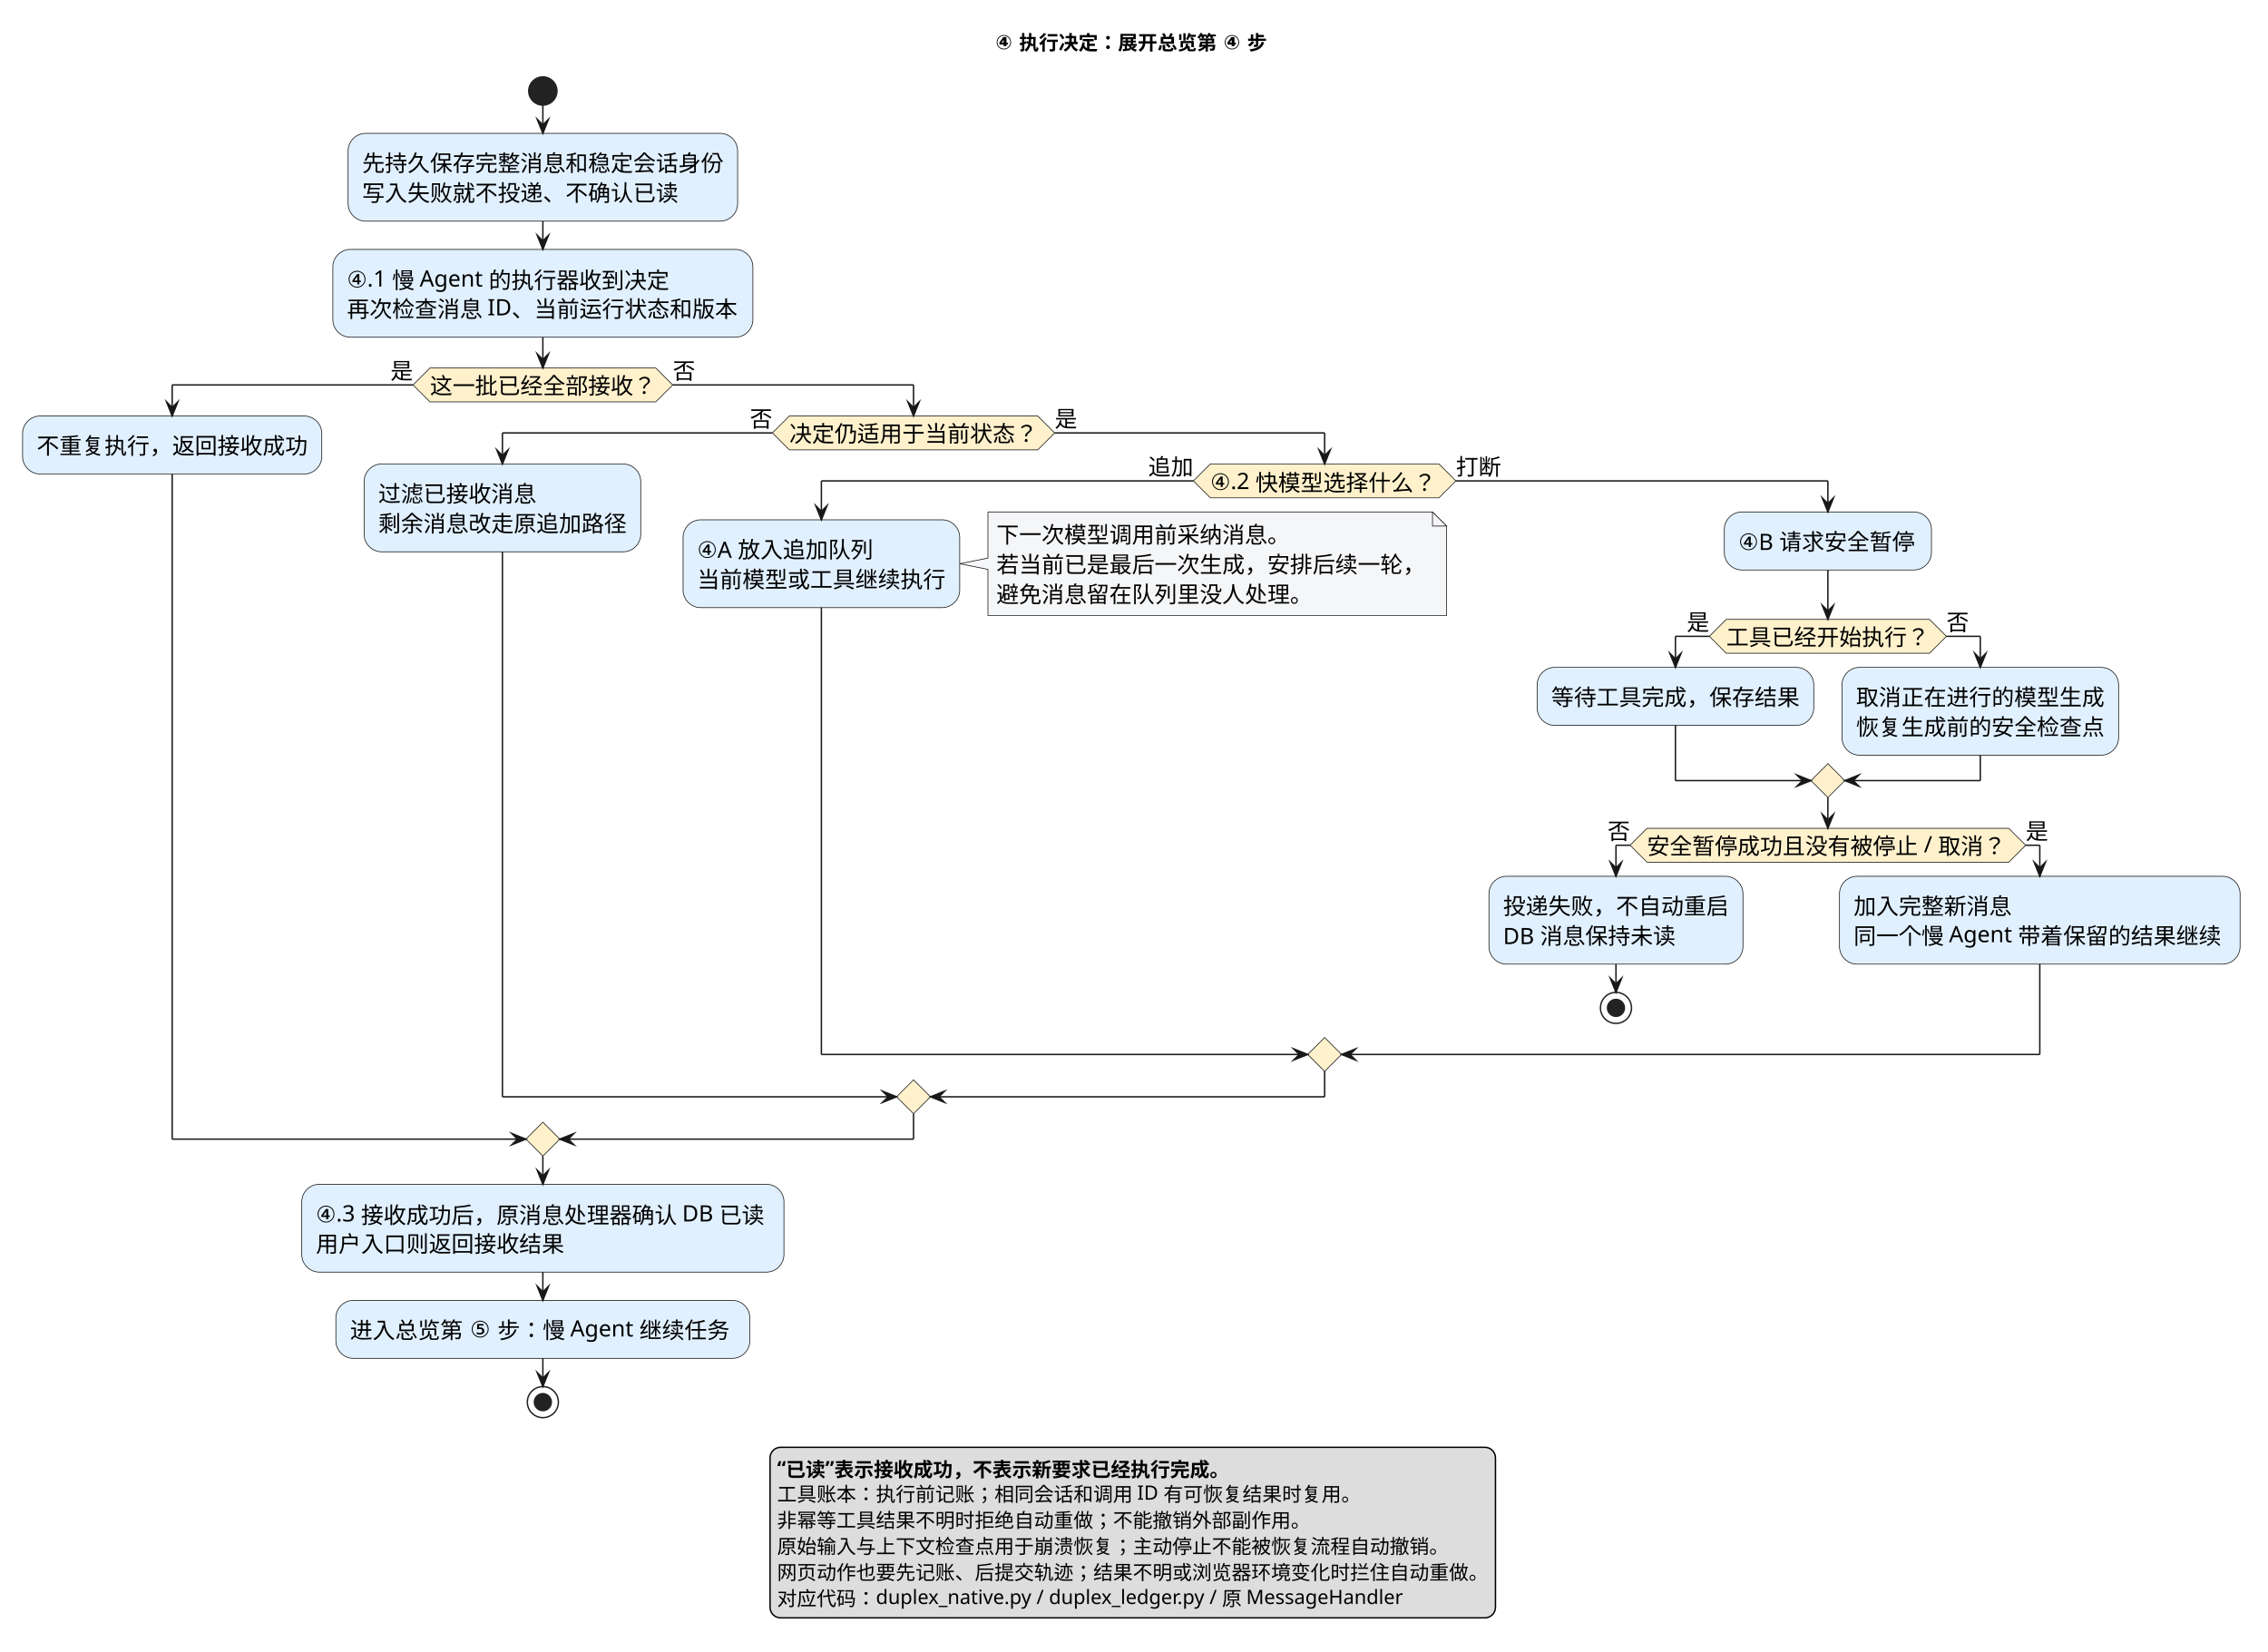
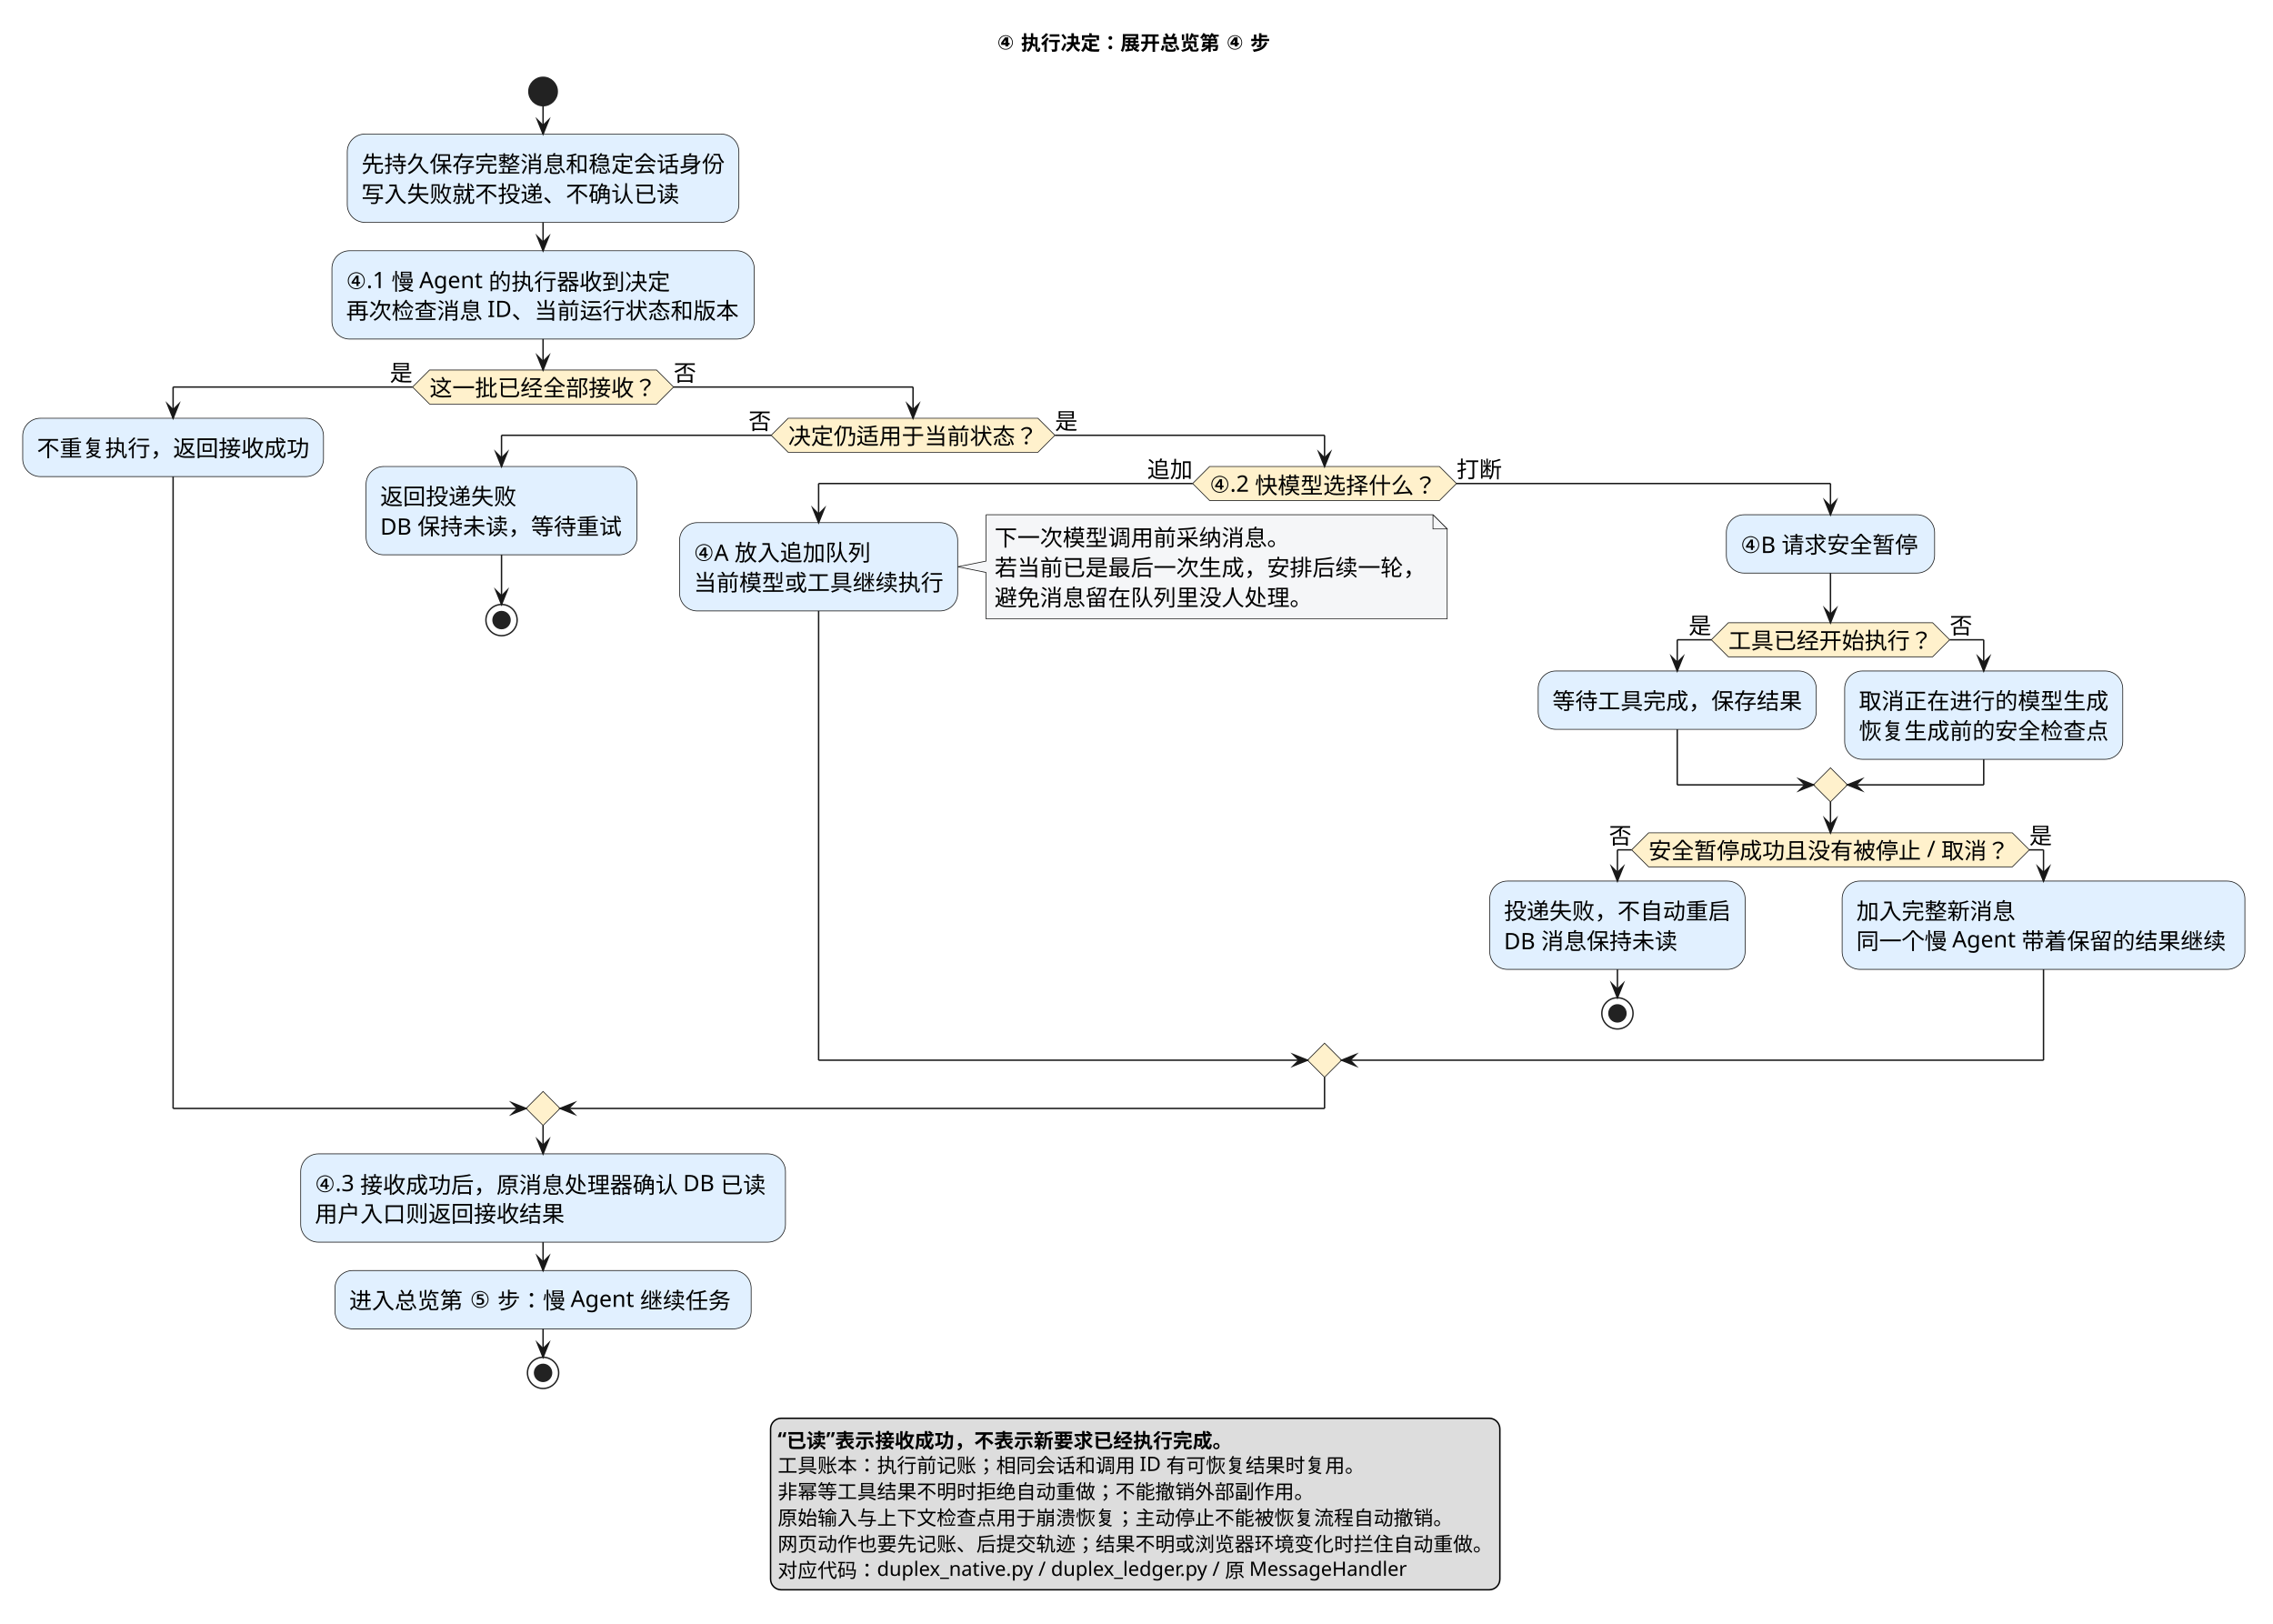
- <svg xmlns="http://www.w3.org/2000/svg" version="1.1" data-diagram-type="ACTIVITY" style="width:1607px;height:1170px;background:#FFFFFF;" width="1607px" height="1170px" viewBox="0 0 1607 1170" zoomAndPan="magnify" preserveAspectRatio="none" contentStyleType="text/css">
+ <svg xmlns="http://www.w3.org/2000/svg" version="1.1" data-diagram-type="ACTIVITY" style="width:1602px;height:1144px;background:#FFFFFF;" width="1602px" height="1144px" viewBox="0 0 1602 1144" zoomAndPan="magnify" preserveAspectRatio="none" contentStyleType="text/css">
  <defs />
  <g font-family="sans-serif" lengthAdjust="spacing">
    <g class="title" data-source-line="1">
-       <text x="705.362" y="34.813" fill="#000" font-size="14" textLength="194.51" font-weight="700" font-family="Microsoft YaHei">④ 执行决定：展开总览第 ④ 步</text>
+       <text x="702.843" y="34.813" fill="#000" font-size="14" textLength="194.51" font-weight="700" font-family="Microsoft YaHei">④ 执行决定：展开总览第 ④ 步</text>
    </g>
-     <ellipse cx="384.644" cy="64.478" rx="10" ry="10" fill="#222" style="stroke:#222;stroke-width:1;" />
-     <rect x="246.644" y="94.478" width="276" height="62.234" fill="#E1F0FF" style="stroke:#181818;stroke-width:0.5;" rx="12.5" ry="12.5" />
-     <text x="256.644" y="121.407" fill="#000" font-size="16" textLength="256" font-family="Microsoft YaHei">先持久保存完整消息和稳定会话身份</text>
-     <text x="256.644" y="142.524" fill="#000" font-size="16" textLength="224" font-family="Microsoft YaHei">写入失败就不投递、不确认已读</text>
-     <rect x="235.832" y="176.712" width="297.625" height="62.234" fill="#E1F0FF" style="stroke:#181818;stroke-width:0.5;" rx="12.5" ry="12.5" />
-     <text x="245.832" y="203.642" fill="#000" font-size="16" textLength="233.828" font-family="Microsoft YaHei">④.1 慢 Agent 的执行器收到决定</text>
-     <text x="245.832" y="224.759" fill="#000" font-size="16" textLength="277.625" font-family="Microsoft YaHei">再次检查消息 ID、当前运行状态和版本</text>
-     <polygon points="304.644,260.751,464.644,260.751,476.644,272.751,464.644,284.751,304.644,284.751,292.644,272.751,304.644,260.751" fill="#FFF1CC" style="stroke:#181818;stroke-width:0.5;stroke-linejoin:miter;stroke-miterlimit:10;" />
-     <text x="304.644" y="279.122" fill="#000" font-size="16" textLength="160" font-family="Microsoft YaHei">这一批已经全部接收？</text>
-     <text x="276.644" y="268.563" fill="#000" font-size="16" font-family="Microsoft YaHei">是</text>
-     <text x="476.644" y="268.563" fill="#000" font-size="16" font-family="Microsoft YaHei">否</text>
+     <ellipse cx="382.754" cy="64.478" rx="10" ry="10" fill="#222" style="stroke:#222;stroke-width:1;" />
+     <rect x="244.754" y="94.478" width="276" height="62.234" fill="#E1F0FF" style="stroke:#181818;stroke-width:0.5;" rx="12.5" ry="12.5" />
+     <text x="254.754" y="121.407" fill="#000" font-size="16" textLength="256" font-family="Microsoft YaHei">先持久保存完整消息和稳定会话身份</text>
+     <text x="254.754" y="142.524" fill="#000" font-size="16" textLength="224" font-family="Microsoft YaHei">写入失败就不投递、不确认已读</text>
+     <rect x="233.942" y="176.712" width="297.625" height="62.234" fill="#E1F0FF" style="stroke:#181818;stroke-width:0.5;" rx="12.5" ry="12.5" />
+     <text x="243.942" y="203.642" fill="#000" font-size="16" textLength="233.828" font-family="Microsoft YaHei">④.1 慢 Agent 的执行器收到决定</text>
+     <text x="243.942" y="224.759" fill="#000" font-size="16" textLength="277.625" font-family="Microsoft YaHei">再次检查消息 ID、当前运行状态和版本</text>
+     <polygon points="302.754,260.751,462.754,260.751,474.754,272.751,462.754,284.751,302.754,284.751,290.754,272.751,302.754,260.751" fill="#FFF1CC" style="stroke:#181818;stroke-width:0.5;stroke-linejoin:miter;stroke-miterlimit:10;" />
+     <text x="302.754" y="279.122" fill="#000" font-size="16" textLength="160" font-family="Microsoft YaHei">这一批已经全部接收？</text>
+     <text x="274.754" y="268.563" fill="#000" font-size="16" font-family="Microsoft YaHei">是</text>
+     <text x="474.754" y="268.563" fill="#000" font-size="16" font-family="Microsoft YaHei">否</text>
    <rect x="16" y="294.751" width="212" height="41.117" fill="#E1F0FF" style="stroke:#181818;stroke-width:0.5;" rx="12.5" ry="12.5" />
    <text x="26" y="321.681" fill="#000" font-size="16" textLength="192" font-family="Microsoft YaHei">不重复执行，返回接收成功</text>
-     <polygon points="559.288,294.751,735.288,294.751,747.288,306.751,735.288,318.751,559.288,318.751,547.288,306.751,559.288,294.751" fill="#FFF1CC" style="stroke:#181818;stroke-width:0.5;stroke-linejoin:miter;stroke-miterlimit:10;" />
-     <text x="559.288" y="313.122" fill="#000" font-size="16" textLength="176" font-family="Microsoft YaHei">决定仍适用于当前状态？</text>
-     <text x="531.288" y="302.563" fill="#000" font-size="16" font-family="Microsoft YaHei">否</text>
-     <text x="747.288" y="302.563" fill="#000" font-size="16" font-family="Microsoft YaHei">是</text>
-     <rect x="258" y="328.751" width="196" height="62.234" fill="#E1F0FF" style="stroke:#181818;stroke-width:0.5;" rx="12.5" ry="12.5" />
-     <text x="268" y="355.681" fill="#000" font-size="16" textLength="112" font-family="Microsoft YaHei">过滤已接收消息</text>
-     <text x="268" y="376.798" fill="#000" font-size="16" textLength="176" font-family="Microsoft YaHei">剩余消息改走原追加路径</text>
-     <polygon points="857.592,328.751,1019.561,328.751,1031.561,340.751,1019.561,352.751,857.592,352.751,845.592,340.751,857.592,328.751" fill="#FFF1CC" style="stroke:#181818;stroke-width:0.5;stroke-linejoin:miter;stroke-miterlimit:10;" />
-     <text x="857.592" y="347.122" fill="#000" font-size="16" textLength="161.969" font-family="Microsoft YaHei">④.2 快模型选择什么？</text>
-     <text x="813.592" y="336.563" fill="#000" font-size="16" textLength="32" font-family="Microsoft YaHei">追加</text>
-     <text x="1031.561" y="336.563" fill="#000" font-size="16" textLength="32" font-family="Microsoft YaHei">打断</text>
-     <path d="M700,362.751 L700,395.427 L680,399.427 L700,403.427 L700,436.103 A0,0 0 0 0 700,436.103 L1025,436.103 A0,0 0 0 0 1025,436.103 L1025,372.751 L1015,362.751 L700,362.751 A0,0 0 0 0 700,362.751" style="stroke:#181818;stroke-width:0.5;" fill="#F5F6F8" />
-     <path d="M1015,362.751 L1015,372.751 L1025,372.751 L1015,362.751" style="stroke:#181818;stroke-width:0.5;" fill="#F5F6F8" />
-     <text x="706" y="384.681" fill="#000" font-size="16" textLength="208" font-family="Microsoft YaHei">下一次模型调用前采纳消息。</text>
-     <text x="706" y="405.798" fill="#000" font-size="16" textLength="304" font-family="Microsoft YaHei">若当前已是最后一次生成，安排后续一轮，</text>
-     <text x="706" y="426.915" fill="#000" font-size="16" textLength="224" font-family="Microsoft YaHei">避免消息留在队列里没人处理。</text>
-     <rect x="484" y="368.31" width="196" height="62.234" fill="#E1F0FF" style="stroke:#181818;stroke-width:0.5;" rx="12.5" ry="12.5" />
-     <text x="494" y="395.239" fill="#000" font-size="16" textLength="127.992" font-family="Microsoft YaHei">④A 放入追加队列</text>
-     <text x="494" y="416.356" fill="#000" font-size="16" textLength="176" font-family="Microsoft YaHei">当前模型或工具继续执行</text>
-     <rect x="1221.766" y="362.751" width="146.773" height="41.117" fill="#E1F0FF" style="stroke:#181818;stroke-width:0.5;" rx="12.5" ry="12.5" />
-     <text x="1231.766" y="389.681" fill="#000" font-size="16" textLength="126.773" font-family="Microsoft YaHei">④B 请求安全暂停</text>
-     <polygon points="1223.152,438.868,1367.152,438.868,1379.152,450.868,1367.152,462.868,1223.152,462.868,1211.152,450.868,1223.152,438.868" fill="#FFF1CC" style="stroke:#181818;stroke-width:0.5;stroke-linejoin:miter;stroke-miterlimit:10;" />
-     <text x="1223.152" y="457.239" fill="#000" font-size="16" textLength="144" font-family="Microsoft YaHei">工具已经开始执行？</text>
-     <text x="1195.152" y="446.681" fill="#000" font-size="16" font-family="Microsoft YaHei">是</text>
-     <text x="1379.152" y="446.681" fill="#000" font-size="16" font-family="Microsoft YaHei">否</text>
-     <rect x="1089.152" y="472.868" width="196" height="41.117" fill="#E1F0FF" style="stroke:#181818;stroke-width:0.5;" rx="12.5" ry="12.5" />
-     <text x="1099.152" y="499.798" fill="#000" font-size="16" textLength="176" font-family="Microsoft YaHei">等待工具完成，保存结果</text>
-     <rect x="1305.152" y="472.868" width="196" height="62.234" fill="#E1F0FF" style="stroke:#181818;stroke-width:0.5;" rx="12.5" ry="12.5" />
-     <text x="1315.152" y="499.798" fill="#000" font-size="16" textLength="176" font-family="Microsoft YaHei">取消正在进行的模型生成</text>
-     <text x="1315.152" y="520.915" fill="#000" font-size="16" textLength="176" font-family="Microsoft YaHei">恢复生成前的安全检查点</text>
-     <polygon points="1295.152,541.103,1307.152,553.103,1295.152,565.103,1283.152,553.103,1295.152,541.103" fill="#FFF1CC" style="stroke:#181818;stroke-width:0.5;stroke-linejoin:miter;stroke-miterlimit:10;" />
-     <polygon points="1167,586.907,1423.305,586.907,1435.305,598.907,1423.305,610.907,1167,610.907,1155,598.907,1167,586.907" fill="#FFF1CC" style="stroke:#181818;stroke-width:0.5;stroke-linejoin:miter;stroke-miterlimit:10;" />
-     <text x="1167" y="605.278" fill="#000" font-size="16" textLength="256.305" font-family="Microsoft YaHei">安全暂停成功且没有被停止 / 取消？</text>
-     <text x="1139" y="594.72" fill="#000" font-size="16" font-family="Microsoft YaHei">否</text>
-     <text x="1435.305" y="594.72" fill="#000" font-size="16" font-family="Microsoft YaHei">是</text>
-     <rect x="1055" y="620.907" width="180" height="62.234" fill="#E1F0FF" style="stroke:#181818;stroke-width:0.5;" rx="12.5" ry="12.5" />
-     <text x="1065" y="647.837" fill="#000" font-size="16" textLength="160" font-family="Microsoft YaHei">投递失败，不自动重启</text>
-     <text x="1065" y="668.954" fill="#000" font-size="16" textLength="122.961" font-family="Microsoft YaHei">DB 消息保持未读</text>
-     <ellipse cx="1145" cy="714.142" rx="11" ry="11" fill="none" style="stroke:#222;stroke-width:1;" />
-     <ellipse cx="1145" cy="714.142" rx="6" ry="6" fill="#222" style="stroke:#222;stroke-width:1;" />
-     <rect x="1303.375" y="620.907" width="283.859" height="62.234" fill="#E1F0FF" style="stroke:#181818;stroke-width:0.5;" rx="12.5" ry="12.5" />
-     <text x="1313.375" y="647.837" fill="#000" font-size="16" textLength="112" font-family="Microsoft YaHei">加入完整新消息</text>
-     <text x="1313.375" y="668.954" fill="#000" font-size="16" textLength="263.859" font-family="Microsoft YaHei">同一个慢 Agent 带着保留的结果继续</text>
-     <polygon points="938.576,735.142,950.576,747.142,938.576,759.142,926.576,747.142,938.576,735.142" fill="#FFF1CC" style="stroke:#181818;stroke-width:0.5;stroke-linejoin:miter;stroke-miterlimit:10;" />
-     <polygon points="647.288,765.142,659.288,777.142,647.288,789.142,635.288,777.142,647.288,765.142" fill="#FFF1CC" style="stroke:#181818;stroke-width:0.5;stroke-linejoin:miter;stroke-miterlimit:10;" />
-     <polygon points="384.644,795.142,396.644,807.142,384.644,819.142,372.644,807.142,384.644,795.142" fill="#FFF1CC" style="stroke:#181818;stroke-width:0.5;stroke-linejoin:miter;stroke-miterlimit:10;" />
-     <rect x="213.812" y="839.142" width="341.664" height="62.234" fill="#E1F0FF" style="stroke:#181818;stroke-width:0.5;" rx="12.5" ry="12.5" />
-     <text x="223.812" y="866.071" fill="#000" font-size="16" textLength="321.664" font-family="Microsoft YaHei">④.3 接收成功后，原消息处理器确认 DB 已读</text>
-     <text x="223.812" y="887.188" fill="#000" font-size="16" textLength="176" font-family="Microsoft YaHei">用户入口则返回接收结果</text>
-     <rect x="237.98" y="921.376" width="293.328" height="41.117" fill="#E1F0FF" style="stroke:#181818;stroke-width:0.5;" rx="12.5" ry="12.5" />
-     <text x="247.98" y="948.306" fill="#000" font-size="16" textLength="273.328" font-family="Microsoft YaHei">进入总览第 ⑤ 步：慢 Agent 继续任务</text>
-     <ellipse cx="384.644" cy="993.493" rx="11" ry="11" fill="none" style="stroke:#222;stroke-width:1;" />
-     <ellipse cx="384.644" cy="993.493" rx="6" ry="6" fill="#222" style="stroke:#222;stroke-width:1;" />
-     <line x1="384.644" y1="74.478" x2="384.644" y2="94.478" style="stroke:#181818;stroke-width:1;" />
-     <polygon points="380.644,84.478,384.644,94.478,388.644,84.478,384.644,88.478" fill="#181818" style="stroke:#181818;stroke-width:1;stroke-linejoin:miter;stroke-miterlimit:10;" />
-     <line x1="384.644" y1="156.712" x2="384.644" y2="176.712" style="stroke:#181818;stroke-width:1;" />
-     <polygon points="380.644,166.712,384.644,176.712,388.644,166.712,384.644,170.712" fill="#181818" style="stroke:#181818;stroke-width:1;stroke-linejoin:miter;stroke-miterlimit:10;" />
-     <line x1="1211.152" y1="450.868" x2="1187.152" y2="450.868" style="stroke:#181818;stroke-width:1;" />
-     <line x1="1187.152" y1="450.868" x2="1187.152" y2="472.868" style="stroke:#181818;stroke-width:1;" />
-     <polygon points="1183.152,462.868,1187.152,472.868,1191.152,462.868,1187.152,466.868" fill="#181818" style="stroke:#181818;stroke-width:1;stroke-linejoin:miter;stroke-miterlimit:10;" />
-     <line x1="1379.152" y1="450.868" x2="1403.152" y2="450.868" style="stroke:#181818;stroke-width:1;" />
-     <line x1="1403.152" y1="450.868" x2="1403.152" y2="472.868" style="stroke:#181818;stroke-width:1;" />
-     <polygon points="1399.152,462.868,1403.152,472.868,1407.152,462.868,1403.152,466.868" fill="#181818" style="stroke:#181818;stroke-width:1;stroke-linejoin:miter;stroke-miterlimit:10;" />
-     <line x1="1187.152" y1="513.985" x2="1187.152" y2="553.103" style="stroke:#181818;stroke-width:1;" />
-     <line x1="1187.152" y1="553.103" x2="1283.152" y2="553.103" style="stroke:#181818;stroke-width:1;" />
-     <polygon points="1273.152,549.103,1283.152,553.103,1273.152,557.103,1277.152,553.103" fill="#181818" style="stroke:#181818;stroke-width:1;stroke-linejoin:miter;stroke-miterlimit:10;" />
-     <line x1="1403.152" y1="535.103" x2="1403.152" y2="553.103" style="stroke:#181818;stroke-width:1;" />
-     <line x1="1403.152" y1="553.103" x2="1307.152" y2="553.103" style="stroke:#181818;stroke-width:1;" />
-     <polygon points="1317.152,549.103,1307.152,553.103,1317.152,557.103,1313.152,553.103" fill="#181818" style="stroke:#181818;stroke-width:1;stroke-linejoin:miter;stroke-miterlimit:10;" />
-     <line x1="1295.152" y1="403.868" x2="1295.152" y2="438.868" style="stroke:#181818;stroke-width:1;" />
-     <polygon points="1291.152,428.868,1295.152,438.868,1299.152,428.868,1295.152,432.868" fill="#181818" style="stroke:#181818;stroke-width:1;stroke-linejoin:miter;stroke-miterlimit:10;" />
-     <line x1="1145" y1="683.142" x2="1145" y2="703.142" style="stroke:#181818;stroke-width:1;" />
-     <polygon points="1141,693.142,1145,703.142,1149,693.142,1145,697.142" fill="#181818" style="stroke:#181818;stroke-width:1;stroke-linejoin:miter;stroke-miterlimit:10;" />
-     <line x1="1155" y1="598.907" x2="1145" y2="598.907" style="stroke:#181818;stroke-width:1;" />
-     <line x1="1145" y1="598.907" x2="1145" y2="620.907" style="stroke:#181818;stroke-width:1;" />
-     <polygon points="1141,610.907,1145,620.907,1149,610.907,1145,614.907" fill="#181818" style="stroke:#181818;stroke-width:1;stroke-linejoin:miter;stroke-miterlimit:10;" />
-     <line x1="1435.305" y1="598.907" x2="1445.305" y2="598.907" style="stroke:#181818;stroke-width:1;" />
-     <line x1="1445.305" y1="598.907" x2="1445.305" y2="620.907" style="stroke:#181818;stroke-width:1;" />
-     <polygon points="1441.305,610.907,1445.305,620.907,1449.305,610.907,1445.305,614.907" fill="#181818" style="stroke:#181818;stroke-width:1;stroke-linejoin:miter;stroke-miterlimit:10;" />
-     <line x1="1445.305" y1="683.142" x2="1445.305" y2="747.142" style="stroke:#181818;stroke-width:1;" />
-     <line x1="1445.305" y1="747.142" x2="950.576" y2="747.142" style="stroke:#181818;stroke-width:1;" />
-     <polygon points="960.576,743.142,950.576,747.142,960.576,751.142,956.576,747.142" fill="#181818" style="stroke:#181818;stroke-width:1;stroke-linejoin:miter;stroke-miterlimit:10;" />
-     <line x1="1295.152" y1="565.103" x2="1295.152" y2="586.907" style="stroke:#181818;stroke-width:1;" />
-     <polygon points="1291.152,576.907,1295.152,586.907,1299.152,576.907,1295.152,580.907" fill="#181818" style="stroke:#181818;stroke-width:1;stroke-linejoin:miter;stroke-miterlimit:10;" />
-     <line x1="845.592" y1="340.751" x2="582" y2="340.751" style="stroke:#181818;stroke-width:1;" />
-     <line x1="582" y1="340.751" x2="582" y2="368.31" style="stroke:#181818;stroke-width:1;" />
-     <polygon points="578,358.31,582,368.31,586,358.31,582,362.31" fill="#181818" style="stroke:#181818;stroke-width:1;stroke-linejoin:miter;stroke-miterlimit:10;" />
-     <line x1="1031.561" y1="340.751" x2="1295.152" y2="340.751" style="stroke:#181818;stroke-width:1;" />
-     <line x1="1295.152" y1="340.751" x2="1295.152" y2="362.751" style="stroke:#181818;stroke-width:1;" />
-     <polygon points="1291.152,352.751,1295.152,362.751,1299.152,352.751,1295.152,356.751" fill="#181818" style="stroke:#181818;stroke-width:1;stroke-linejoin:miter;stroke-miterlimit:10;" />
-     <line x1="582" y1="430.544" x2="582" y2="747.142" style="stroke:#181818;stroke-width:1;" />
-     <line x1="582" y1="747.142" x2="926.576" y2="747.142" style="stroke:#181818;stroke-width:1;" />
-     <polygon points="916.576,743.142,926.576,747.142,916.576,751.142,920.576,747.142" fill="#181818" style="stroke:#181818;stroke-width:1;stroke-linejoin:miter;stroke-miterlimit:10;" />
-     <line x1="547.288" y1="306.751" x2="356" y2="306.751" style="stroke:#181818;stroke-width:1;" />
-     <line x1="356" y1="306.751" x2="356" y2="328.751" style="stroke:#181818;stroke-width:1;" />
-     <polygon points="352,318.751,356,328.751,360,318.751,356,322.751" fill="#181818" style="stroke:#181818;stroke-width:1;stroke-linejoin:miter;stroke-miterlimit:10;" />
-     <line x1="747.288" y1="306.751" x2="938.576" y2="306.751" style="stroke:#181818;stroke-width:1;" />
-     <line x1="938.576" y1="306.751" x2="938.576" y2="328.751" style="stroke:#181818;stroke-width:1;" />
-     <polygon points="934.576,318.751,938.576,328.751,942.576,318.751,938.576,322.751" fill="#181818" style="stroke:#181818;stroke-width:1;stroke-linejoin:miter;stroke-miterlimit:10;" />
-     <line x1="356" y1="390.985" x2="356" y2="777.142" style="stroke:#181818;stroke-width:1;" />
-     <line x1="356" y1="777.142" x2="635.288" y2="777.142" style="stroke:#181818;stroke-width:1;" />
-     <polygon points="625.288,773.142,635.288,777.142,625.288,781.142,629.288,777.142" fill="#181818" style="stroke:#181818;stroke-width:1;stroke-linejoin:miter;stroke-miterlimit:10;" />
-     <line x1="938.576" y1="759.142" x2="938.576" y2="777.142" style="stroke:#181818;stroke-width:1;" />
-     <line x1="938.576" y1="777.142" x2="659.288" y2="777.142" style="stroke:#181818;stroke-width:1;" />
-     <polygon points="669.288,773.142,659.288,777.142,669.288,781.142,665.288,777.142" fill="#181818" style="stroke:#181818;stroke-width:1;stroke-linejoin:miter;stroke-miterlimit:10;" />
-     <line x1="292.644" y1="272.751" x2="122" y2="272.751" style="stroke:#181818;stroke-width:1;" />
+     <polygon points="555.509,294.751,731.509,294.751,743.509,306.751,731.509,318.751,555.509,318.751,543.509,306.751,555.509,294.751" fill="#FFF1CC" style="stroke:#181818;stroke-width:0.5;stroke-linejoin:miter;stroke-miterlimit:10;" />
+     <text x="555.509" y="313.122" fill="#000" font-size="16" textLength="176" font-family="Microsoft YaHei">决定仍适用于当前状态？</text>
+     <text x="527.509" y="302.563" fill="#000" font-size="16" font-family="Microsoft YaHei">否</text>
+     <text x="743.509" y="302.563" fill="#000" font-size="16" font-family="Microsoft YaHei">是</text>
+     <rect x="258" y="328.751" width="190.961" height="62.234" fill="#E1F0FF" style="stroke:#181818;stroke-width:0.5;" rx="12.5" ry="12.5" />
+     <text x="268" y="355.681" fill="#000" font-size="16" textLength="96" font-family="Microsoft YaHei">返回投递失败</text>
+     <text x="268" y="376.798" fill="#000" font-size="16" textLength="170.961" font-family="Microsoft YaHei">DB 保持未读，等待重试</text>
+     <ellipse cx="353.48" cy="436.985" rx="11" ry="11" fill="none" style="stroke:#222;stroke-width:1;" />
+     <ellipse cx="353.48" cy="436.985" rx="6" ry="6" fill="#222" style="stroke:#222;stroke-width:1;" />
+     <polygon points="852.553,328.751,1014.521,328.751,1026.521,340.751,1014.521,352.751,852.553,352.751,840.553,340.751,852.553,328.751" fill="#FFF1CC" style="stroke:#181818;stroke-width:0.5;stroke-linejoin:miter;stroke-miterlimit:10;" />
+     <text x="852.553" y="347.122" fill="#000" font-size="16" textLength="161.969" font-family="Microsoft YaHei">④.2 快模型选择什么？</text>
+     <text x="808.553" y="336.563" fill="#000" font-size="16" textLength="32" font-family="Microsoft YaHei">追加</text>
+     <text x="1026.521" y="336.563" fill="#000" font-size="16" textLength="32" font-family="Microsoft YaHei">打断</text>
+     <path d="M694.961,362.751 L694.961,395.427 L674.961,399.427 L694.961,403.427 L694.961,436.103 A0,0 0 0 0 694.961,436.103 L1019.961,436.103 A0,0 0 0 0 1019.961,436.103 L1019.961,372.751 L1009.961,362.751 L694.961,362.751 A0,0 0 0 0 694.961,362.751" style="stroke:#181818;stroke-width:0.5;" fill="#F5F6F8" />
+     <path d="M1009.961,362.751 L1009.961,372.751 L1019.961,372.751 L1009.961,362.751" style="stroke:#181818;stroke-width:0.5;" fill="#F5F6F8" />
+     <text x="700.961" y="384.681" fill="#000" font-size="16" textLength="208" font-family="Microsoft YaHei">下一次模型调用前采纳消息。</text>
+     <text x="700.961" y="405.798" fill="#000" font-size="16" textLength="304" font-family="Microsoft YaHei">若当前已是最后一次生成，安排后续一轮，</text>
+     <text x="700.961" y="426.915" fill="#000" font-size="16" textLength="224" font-family="Microsoft YaHei">避免消息留在队列里没人处理。</text>
+     <rect x="478.961" y="368.31" width="196" height="62.234" fill="#E1F0FF" style="stroke:#181818;stroke-width:0.5;" rx="12.5" ry="12.5" />
+     <text x="488.961" y="395.239" fill="#000" font-size="16" textLength="127.992" font-family="Microsoft YaHei">④A 放入追加队列</text>
+     <text x="488.961" y="416.356" fill="#000" font-size="16" textLength="176" font-family="Microsoft YaHei">当前模型或工具继续执行</text>
+     <rect x="1216.727" y="362.751" width="146.773" height="41.117" fill="#E1F0FF" style="stroke:#181818;stroke-width:0.5;" rx="12.5" ry="12.5" />
+     <text x="1226.727" y="389.681" fill="#000" font-size="16" textLength="126.773" font-family="Microsoft YaHei">④B 请求安全暂停</text>
+     <polygon points="1218.113,438.868,1362.113,438.868,1374.113,450.868,1362.113,462.868,1218.113,462.868,1206.113,450.868,1218.113,438.868" fill="#FFF1CC" style="stroke:#181818;stroke-width:0.5;stroke-linejoin:miter;stroke-miterlimit:10;" />
+     <text x="1218.113" y="457.239" fill="#000" font-size="16" textLength="144" font-family="Microsoft YaHei">工具已经开始执行？</text>
+     <text x="1190.113" y="446.681" fill="#000" font-size="16" font-family="Microsoft YaHei">是</text>
+     <text x="1374.113" y="446.681" fill="#000" font-size="16" font-family="Microsoft YaHei">否</text>
+     <rect x="1084.113" y="472.868" width="196" height="41.117" fill="#E1F0FF" style="stroke:#181818;stroke-width:0.5;" rx="12.5" ry="12.5" />
+     <text x="1094.113" y="499.798" fill="#000" font-size="16" textLength="176" font-family="Microsoft YaHei">等待工具完成，保存结果</text>
+     <rect x="1300.113" y="472.868" width="196" height="62.234" fill="#E1F0FF" style="stroke:#181818;stroke-width:0.5;" rx="12.5" ry="12.5" />
+     <text x="1310.113" y="499.798" fill="#000" font-size="16" textLength="176" font-family="Microsoft YaHei">取消正在进行的模型生成</text>
+     <text x="1310.113" y="520.915" fill="#000" font-size="16" textLength="176" font-family="Microsoft YaHei">恢复生成前的安全检查点</text>
+     <polygon points="1290.113,541.103,1302.113,553.103,1290.113,565.103,1278.113,553.103,1290.113,541.103" fill="#FFF1CC" style="stroke:#181818;stroke-width:0.5;stroke-linejoin:miter;stroke-miterlimit:10;" />
+     <polygon points="1161.961,586.907,1418.266,586.907,1430.266,598.907,1418.266,610.907,1161.961,610.907,1149.961,598.907,1161.961,586.907" fill="#FFF1CC" style="stroke:#181818;stroke-width:0.5;stroke-linejoin:miter;stroke-miterlimit:10;" />
+     <text x="1161.961" y="605.278" fill="#000" font-size="16" textLength="256.305" font-family="Microsoft YaHei">安全暂停成功且没有被停止 / 取消？</text>
+     <text x="1133.961" y="594.72" fill="#000" font-size="16" font-family="Microsoft YaHei">否</text>
+     <text x="1430.266" y="594.72" fill="#000" font-size="16" font-family="Microsoft YaHei">是</text>
+     <rect x="1049.961" y="620.907" width="180" height="62.234" fill="#E1F0FF" style="stroke:#181818;stroke-width:0.5;" rx="12.5" ry="12.5" />
+     <text x="1059.961" y="647.837" fill="#000" font-size="16" textLength="160" font-family="Microsoft YaHei">投递失败，不自动重启</text>
+     <text x="1059.961" y="668.954" fill="#000" font-size="16" textLength="122.961" font-family="Microsoft YaHei">DB 消息保持未读</text>
+     <ellipse cx="1139.961" cy="714.142" rx="11" ry="11" fill="none" style="stroke:#222;stroke-width:1;" />
+     <ellipse cx="1139.961" cy="714.142" rx="6" ry="6" fill="#222" style="stroke:#222;stroke-width:1;" />
+     <rect x="1298.336" y="620.907" width="283.859" height="62.234" fill="#E1F0FF" style="stroke:#181818;stroke-width:0.5;" rx="12.5" ry="12.5" />
+     <text x="1308.336" y="647.837" fill="#000" font-size="16" textLength="112" font-family="Microsoft YaHei">加入完整新消息</text>
+     <text x="1308.336" y="668.954" fill="#000" font-size="16" textLength="263.859" font-family="Microsoft YaHei">同一个慢 Agent 带着保留的结果继续</text>
+     <polygon points="933.537,735.142,945.537,747.142,933.537,759.142,921.537,747.142,933.537,735.142" fill="#FFF1CC" style="stroke:#181818;stroke-width:0.5;stroke-linejoin:miter;stroke-miterlimit:10;" />
+     <polygon points="382.754,769.142,394.754,781.142,382.754,793.142,370.754,781.142,382.754,769.142" fill="#FFF1CC" style="stroke:#181818;stroke-width:0.5;stroke-linejoin:miter;stroke-miterlimit:10;" />
+     <rect x="211.922" y="813.142" width="341.664" height="62.234" fill="#E1F0FF" style="stroke:#181818;stroke-width:0.5;" rx="12.5" ry="12.5" />
+     <text x="221.922" y="840.071" fill="#000" font-size="16" textLength="321.664" font-family="Microsoft YaHei">④.3 接收成功后，原消息处理器确认 DB 已读</text>
+     <text x="221.922" y="861.188" fill="#000" font-size="16" textLength="176" font-family="Microsoft YaHei">用户入口则返回接收结果</text>
+     <rect x="236.09" y="895.376" width="293.328" height="41.117" fill="#E1F0FF" style="stroke:#181818;stroke-width:0.5;" rx="12.5" ry="12.5" />
+     <text x="246.09" y="922.306" fill="#000" font-size="16" textLength="273.328" font-family="Microsoft YaHei">进入总览第 ⑤ 步：慢 Agent 继续任务</text>
+     <ellipse cx="382.754" cy="967.493" rx="11" ry="11" fill="none" style="stroke:#222;stroke-width:1;" />
+     <ellipse cx="382.754" cy="967.493" rx="6" ry="6" fill="#222" style="stroke:#222;stroke-width:1;" />
+     <line x1="382.754" y1="74.478" x2="382.754" y2="94.478" style="stroke:#181818;stroke-width:1;" />
+     <polygon points="378.754,84.478,382.754,94.478,386.754,84.478,382.754,88.478" fill="#181818" style="stroke:#181818;stroke-width:1;stroke-linejoin:miter;stroke-miterlimit:10;" />
+     <line x1="382.754" y1="156.712" x2="382.754" y2="176.712" style="stroke:#181818;stroke-width:1;" />
+     <polygon points="378.754,166.712,382.754,176.712,386.754,166.712,382.754,170.712" fill="#181818" style="stroke:#181818;stroke-width:1;stroke-linejoin:miter;stroke-miterlimit:10;" />
+     <line x1="353.48" y1="390.985" x2="353.48" y2="425.985" style="stroke:#181818;stroke-width:1;" />
+     <polygon points="349.48,415.985,353.48,425.985,357.48,415.985,353.48,419.985" fill="#181818" style="stroke:#181818;stroke-width:1;stroke-linejoin:miter;stroke-miterlimit:10;" />
+     <line x1="1206.113" y1="450.868" x2="1182.113" y2="450.868" style="stroke:#181818;stroke-width:1;" />
+     <line x1="1182.113" y1="450.868" x2="1182.113" y2="472.868" style="stroke:#181818;stroke-width:1;" />
+     <polygon points="1178.113,462.868,1182.113,472.868,1186.113,462.868,1182.113,466.868" fill="#181818" style="stroke:#181818;stroke-width:1;stroke-linejoin:miter;stroke-miterlimit:10;" />
+     <line x1="1374.113" y1="450.868" x2="1398.113" y2="450.868" style="stroke:#181818;stroke-width:1;" />
+     <line x1="1398.113" y1="450.868" x2="1398.113" y2="472.868" style="stroke:#181818;stroke-width:1;" />
+     <polygon points="1394.113,462.868,1398.113,472.868,1402.113,462.868,1398.113,466.868" fill="#181818" style="stroke:#181818;stroke-width:1;stroke-linejoin:miter;stroke-miterlimit:10;" />
+     <line x1="1182.113" y1="513.985" x2="1182.113" y2="553.103" style="stroke:#181818;stroke-width:1;" />
+     <line x1="1182.113" y1="553.103" x2="1278.113" y2="553.103" style="stroke:#181818;stroke-width:1;" />
+     <polygon points="1268.113,549.103,1278.113,553.103,1268.113,557.103,1272.113,553.103" fill="#181818" style="stroke:#181818;stroke-width:1;stroke-linejoin:miter;stroke-miterlimit:10;" />
+     <line x1="1398.113" y1="535.103" x2="1398.113" y2="553.103" style="stroke:#181818;stroke-width:1;" />
+     <line x1="1398.113" y1="553.103" x2="1302.113" y2="553.103" style="stroke:#181818;stroke-width:1;" />
+     <polygon points="1312.113,549.103,1302.113,553.103,1312.113,557.103,1308.113,553.103" fill="#181818" style="stroke:#181818;stroke-width:1;stroke-linejoin:miter;stroke-miterlimit:10;" />
+     <line x1="1290.113" y1="403.868" x2="1290.113" y2="438.868" style="stroke:#181818;stroke-width:1;" />
+     <polygon points="1286.113,428.868,1290.113,438.868,1294.113,428.868,1290.113,432.868" fill="#181818" style="stroke:#181818;stroke-width:1;stroke-linejoin:miter;stroke-miterlimit:10;" />
+     <line x1="1139.961" y1="683.142" x2="1139.961" y2="703.142" style="stroke:#181818;stroke-width:1;" />
+     <polygon points="1135.961,693.142,1139.961,703.142,1143.961,693.142,1139.961,697.142" fill="#181818" style="stroke:#181818;stroke-width:1;stroke-linejoin:miter;stroke-miterlimit:10;" />
+     <line x1="1149.961" y1="598.907" x2="1139.961" y2="598.907" style="stroke:#181818;stroke-width:1;" />
+     <line x1="1139.961" y1="598.907" x2="1139.961" y2="620.907" style="stroke:#181818;stroke-width:1;" />
+     <polygon points="1135.961,610.907,1139.961,620.907,1143.961,610.907,1139.961,614.907" fill="#181818" style="stroke:#181818;stroke-width:1;stroke-linejoin:miter;stroke-miterlimit:10;" />
+     <line x1="1430.266" y1="598.907" x2="1440.266" y2="598.907" style="stroke:#181818;stroke-width:1;" />
+     <line x1="1440.266" y1="598.907" x2="1440.266" y2="620.907" style="stroke:#181818;stroke-width:1;" />
+     <polygon points="1436.266,610.907,1440.266,620.907,1444.266,610.907,1440.266,614.907" fill="#181818" style="stroke:#181818;stroke-width:1;stroke-linejoin:miter;stroke-miterlimit:10;" />
+     <line x1="1440.266" y1="683.142" x2="1440.266" y2="747.142" style="stroke:#181818;stroke-width:1;" />
+     <line x1="1440.266" y1="747.142" x2="945.537" y2="747.142" style="stroke:#181818;stroke-width:1;" />
+     <polygon points="955.537,743.142,945.537,747.142,955.537,751.142,951.537,747.142" fill="#181818" style="stroke:#181818;stroke-width:1;stroke-linejoin:miter;stroke-miterlimit:10;" />
+     <line x1="1290.113" y1="565.103" x2="1290.113" y2="586.907" style="stroke:#181818;stroke-width:1;" />
+     <polygon points="1286.113,576.907,1290.113,586.907,1294.113,576.907,1290.113,580.907" fill="#181818" style="stroke:#181818;stroke-width:1;stroke-linejoin:miter;stroke-miterlimit:10;" />
+     <line x1="840.553" y1="340.751" x2="576.961" y2="340.751" style="stroke:#181818;stroke-width:1;" />
+     <line x1="576.961" y1="340.751" x2="576.961" y2="368.31" style="stroke:#181818;stroke-width:1;" />
+     <polygon points="572.961,358.31,576.961,368.31,580.961,358.31,576.961,362.31" fill="#181818" style="stroke:#181818;stroke-width:1;stroke-linejoin:miter;stroke-miterlimit:10;" />
+     <line x1="1026.521" y1="340.751" x2="1290.113" y2="340.751" style="stroke:#181818;stroke-width:1;" />
+     <line x1="1290.113" y1="340.751" x2="1290.113" y2="362.751" style="stroke:#181818;stroke-width:1;" />
+     <polygon points="1286.113,352.751,1290.113,362.751,1294.113,352.751,1290.113,356.751" fill="#181818" style="stroke:#181818;stroke-width:1;stroke-linejoin:miter;stroke-miterlimit:10;" />
+     <line x1="576.961" y1="430.544" x2="576.961" y2="747.142" style="stroke:#181818;stroke-width:1;" />
+     <line x1="576.961" y1="747.142" x2="921.537" y2="747.142" style="stroke:#181818;stroke-width:1;" />
+     <polygon points="911.537,743.142,921.537,747.142,911.537,751.142,915.537,747.142" fill="#181818" style="stroke:#181818;stroke-width:1;stroke-linejoin:miter;stroke-miterlimit:10;" />
+     <line x1="543.509" y1="306.751" x2="353.48" y2="306.751" style="stroke:#181818;stroke-width:1;" />
+     <line x1="353.48" y1="306.751" x2="353.48" y2="328.751" style="stroke:#181818;stroke-width:1;" />
+     <polygon points="349.48,318.751,353.48,328.751,357.48,318.751,353.48,322.751" fill="#181818" style="stroke:#181818;stroke-width:1;stroke-linejoin:miter;stroke-miterlimit:10;" />
+     <line x1="743.509" y1="306.751" x2="933.537" y2="306.751" style="stroke:#181818;stroke-width:1;" />
+     <line x1="933.537" y1="306.751" x2="933.537" y2="328.751" style="stroke:#181818;stroke-width:1;" />
+     <polygon points="929.537,318.751,933.537,328.751,937.537,318.751,933.537,322.751" fill="#181818" style="stroke:#181818;stroke-width:1;stroke-linejoin:miter;stroke-miterlimit:10;" />
+     <line x1="933.537" y1="759.142" x2="933.537" y2="781.142" style="stroke:#181818;stroke-width:1;" />
+     <line x1="933.537" y1="781.142" x2="394.754" y2="781.142" style="stroke:#181818;stroke-width:1;" />
+     <polygon points="404.754,777.142,394.754,781.142,404.754,785.142,400.754,781.142" fill="#181818" style="stroke:#181818;stroke-width:1;stroke-linejoin:miter;stroke-miterlimit:10;" />
+     <line x1="290.754" y1="272.751" x2="122" y2="272.751" style="stroke:#181818;stroke-width:1;" />
    <line x1="122" y1="272.751" x2="122" y2="294.751" style="stroke:#181818;stroke-width:1;" />
    <polygon points="118,284.751,122,294.751,126,284.751,122,288.751" fill="#181818" style="stroke:#181818;stroke-width:1;stroke-linejoin:miter;stroke-miterlimit:10;" />
-     <line x1="476.644" y1="272.751" x2="647.288" y2="272.751" style="stroke:#181818;stroke-width:1;" />
-     <line x1="647.288" y1="272.751" x2="647.288" y2="294.751" style="stroke:#181818;stroke-width:1;" />
-     <polygon points="643.288,284.751,647.288,294.751,651.288,284.751,647.288,288.751" fill="#181818" style="stroke:#181818;stroke-width:1;stroke-linejoin:miter;stroke-miterlimit:10;" />
-     <line x1="122" y1="335.868" x2="122" y2="807.142" style="stroke:#181818;stroke-width:1;" />
-     <line x1="122" y1="807.142" x2="372.644" y2="807.142" style="stroke:#181818;stroke-width:1;" />
-     <polygon points="362.644,803.142,372.644,807.142,362.644,811.142,366.644,807.142" fill="#181818" style="stroke:#181818;stroke-width:1;stroke-linejoin:miter;stroke-miterlimit:10;" />
-     <line x1="647.288" y1="789.142" x2="647.288" y2="807.142" style="stroke:#181818;stroke-width:1;" />
-     <line x1="647.288" y1="807.142" x2="396.644" y2="807.142" style="stroke:#181818;stroke-width:1;" />
-     <polygon points="406.644,803.142,396.644,807.142,406.644,811.142,402.644,807.142" fill="#181818" style="stroke:#181818;stroke-width:1;stroke-linejoin:miter;stroke-miterlimit:10;" />
-     <line x1="384.644" y1="238.946" x2="384.644" y2="260.751" style="stroke:#181818;stroke-width:1;" />
-     <polygon points="380.644,250.751,384.644,260.751,388.644,250.751,384.644,254.751" fill="#181818" style="stroke:#181818;stroke-width:1;stroke-linejoin:miter;stroke-miterlimit:10;" />
-     <line x1="384.644" y1="819.142" x2="384.644" y2="839.142" style="stroke:#181818;stroke-width:1;" />
-     <polygon points="380.644,829.142,384.644,839.142,388.644,829.142,384.644,833.142" fill="#181818" style="stroke:#181818;stroke-width:1;stroke-linejoin:miter;stroke-miterlimit:10;" />
-     <line x1="384.644" y1="901.376" x2="384.644" y2="921.376" style="stroke:#181818;stroke-width:1;" />
-     <polygon points="380.644,911.376,384.644,921.376,388.644,911.376,384.644,915.376" fill="#181818" style="stroke:#181818;stroke-width:1;stroke-linejoin:miter;stroke-miterlimit:10;" />
-     <line x1="384.644" y1="962.493" x2="384.644" y2="982.493" style="stroke:#181818;stroke-width:1;" />
-     <polygon points="380.644,972.493,384.644,982.493,388.644,972.493,384.644,976.493" fill="#181818" style="stroke:#181818;stroke-width:1;stroke-linejoin:miter;stroke-miterlimit:10;" />
-     <g class="legend" data-source-line="43">
-       <rect x="545.617" y="1025.493" width="514" height="120.865" fill="#DDD" style="stroke:#000;stroke-width:1;" rx="7.5" ry="7.5" />
-       <text x="550.617" y="1045.307" fill="#000" font-size="14" textLength="336" font-weight="700" font-family="Microsoft YaHei">“已读”表示接收成功，不表示新要求已经执行完成。</text>
-       <text x="550.617" y="1063.784" fill="#000" font-size="14" textLength="415.064" font-family="Microsoft YaHei">工具账本：执行前记账；相同会话和调用 ID 有可恢复结果时复用。</text>
-       <text x="550.617" y="1082.262" fill="#000" font-size="14" textLength="378" font-family="Microsoft YaHei">非幂等工具结果不明时拒绝自动重做；不能撤销外部副作用。</text>
-       <text x="550.617" y="1100.739" fill="#000" font-size="14" textLength="476" font-family="Microsoft YaHei">原始输入与上下文检查点用于崩溃恢复；主动停止不能被恢复流程自动撤销。</text>
-       <text x="550.617" y="1119.217" fill="#000" font-size="14" textLength="504" font-family="Microsoft YaHei">网页动作也要先记账、后提交轨迹；结果不明或浏览器环境变化时拦住自动重做。</text>
-       <text x="550.617" y="1137.694" fill="#000" font-size="14" textLength="455.096" font-family="Microsoft YaHei">对应代码：duplex_native.py / duplex_ledger.py / 原 MessageHandler</text>
+     <line x1="474.754" y1="272.751" x2="643.509" y2="272.751" style="stroke:#181818;stroke-width:1;" />
+     <line x1="643.509" y1="272.751" x2="643.509" y2="294.751" style="stroke:#181818;stroke-width:1;" />
+     <polygon points="639.509,284.751,643.509,294.751,647.509,284.751,643.509,288.751" fill="#181818" style="stroke:#181818;stroke-width:1;stroke-linejoin:miter;stroke-miterlimit:10;" />
+     <line x1="122" y1="335.868" x2="122" y2="781.142" style="stroke:#181818;stroke-width:1;" />
+     <line x1="122" y1="781.142" x2="370.754" y2="781.142" style="stroke:#181818;stroke-width:1;" />
+     <polygon points="360.754,777.142,370.754,781.142,360.754,785.142,364.754,781.142" fill="#181818" style="stroke:#181818;stroke-width:1;stroke-linejoin:miter;stroke-miterlimit:10;" />
+     <line x1="382.754" y1="238.946" x2="382.754" y2="260.751" style="stroke:#181818;stroke-width:1;" />
+     <polygon points="378.754,250.751,382.754,260.751,386.754,250.751,382.754,254.751" fill="#181818" style="stroke:#181818;stroke-width:1;stroke-linejoin:miter;stroke-miterlimit:10;" />
+     <line x1="382.754" y1="793.142" x2="382.754" y2="813.142" style="stroke:#181818;stroke-width:1;" />
+     <polygon points="378.754,803.142,382.754,813.142,386.754,803.142,382.754,807.142" fill="#181818" style="stroke:#181818;stroke-width:1;stroke-linejoin:miter;stroke-miterlimit:10;" />
+     <line x1="382.754" y1="875.376" x2="382.754" y2="895.376" style="stroke:#181818;stroke-width:1;" />
+     <polygon points="378.754,885.376,382.754,895.376,386.754,885.376,382.754,889.376" fill="#181818" style="stroke:#181818;stroke-width:1;stroke-linejoin:miter;stroke-miterlimit:10;" />
+     <line x1="382.754" y1="936.493" x2="382.754" y2="956.493" style="stroke:#181818;stroke-width:1;" />
+     <polygon points="378.754,946.493,382.754,956.493,386.754,946.493,382.754,950.493" fill="#181818" style="stroke:#181818;stroke-width:1;stroke-linejoin:miter;stroke-miterlimit:10;" />
+     <g class="legend" data-source-line="44">
+       <rect x="543.098" y="999.493" width="514" height="120.865" fill="#DDD" style="stroke:#000;stroke-width:1;" rx="7.5" ry="7.5" />
+       <text x="548.098" y="1019.307" fill="#000" font-size="14" textLength="336" font-weight="700" font-family="Microsoft YaHei">“已读”表示接收成功，不表示新要求已经执行完成。</text>
+       <text x="548.098" y="1037.784" fill="#000" font-size="14" textLength="415.064" font-family="Microsoft YaHei">工具账本：执行前记账；相同会话和调用 ID 有可恢复结果时复用。</text>
+       <text x="548.098" y="1056.262" fill="#000" font-size="14" textLength="378" font-family="Microsoft YaHei">非幂等工具结果不明时拒绝自动重做；不能撤销外部副作用。</text>
+       <text x="548.098" y="1074.739" fill="#000" font-size="14" textLength="476" font-family="Microsoft YaHei">原始输入与上下文检查点用于崩溃恢复；主动停止不能被恢复流程自动撤销。</text>
+       <text x="548.098" y="1093.217" fill="#000" font-size="14" textLength="504" font-family="Microsoft YaHei">网页动作也要先记账、后提交轨迹；结果不明或浏览器环境变化时拦住自动重做。</text>
+       <text x="548.098" y="1111.694" fill="#000" font-size="14" textLength="455.096" font-family="Microsoft YaHei">对应代码：duplex_native.py / duplex_ledger.py / 原 MessageHandler</text>
    </g>
  </g>
</svg>
